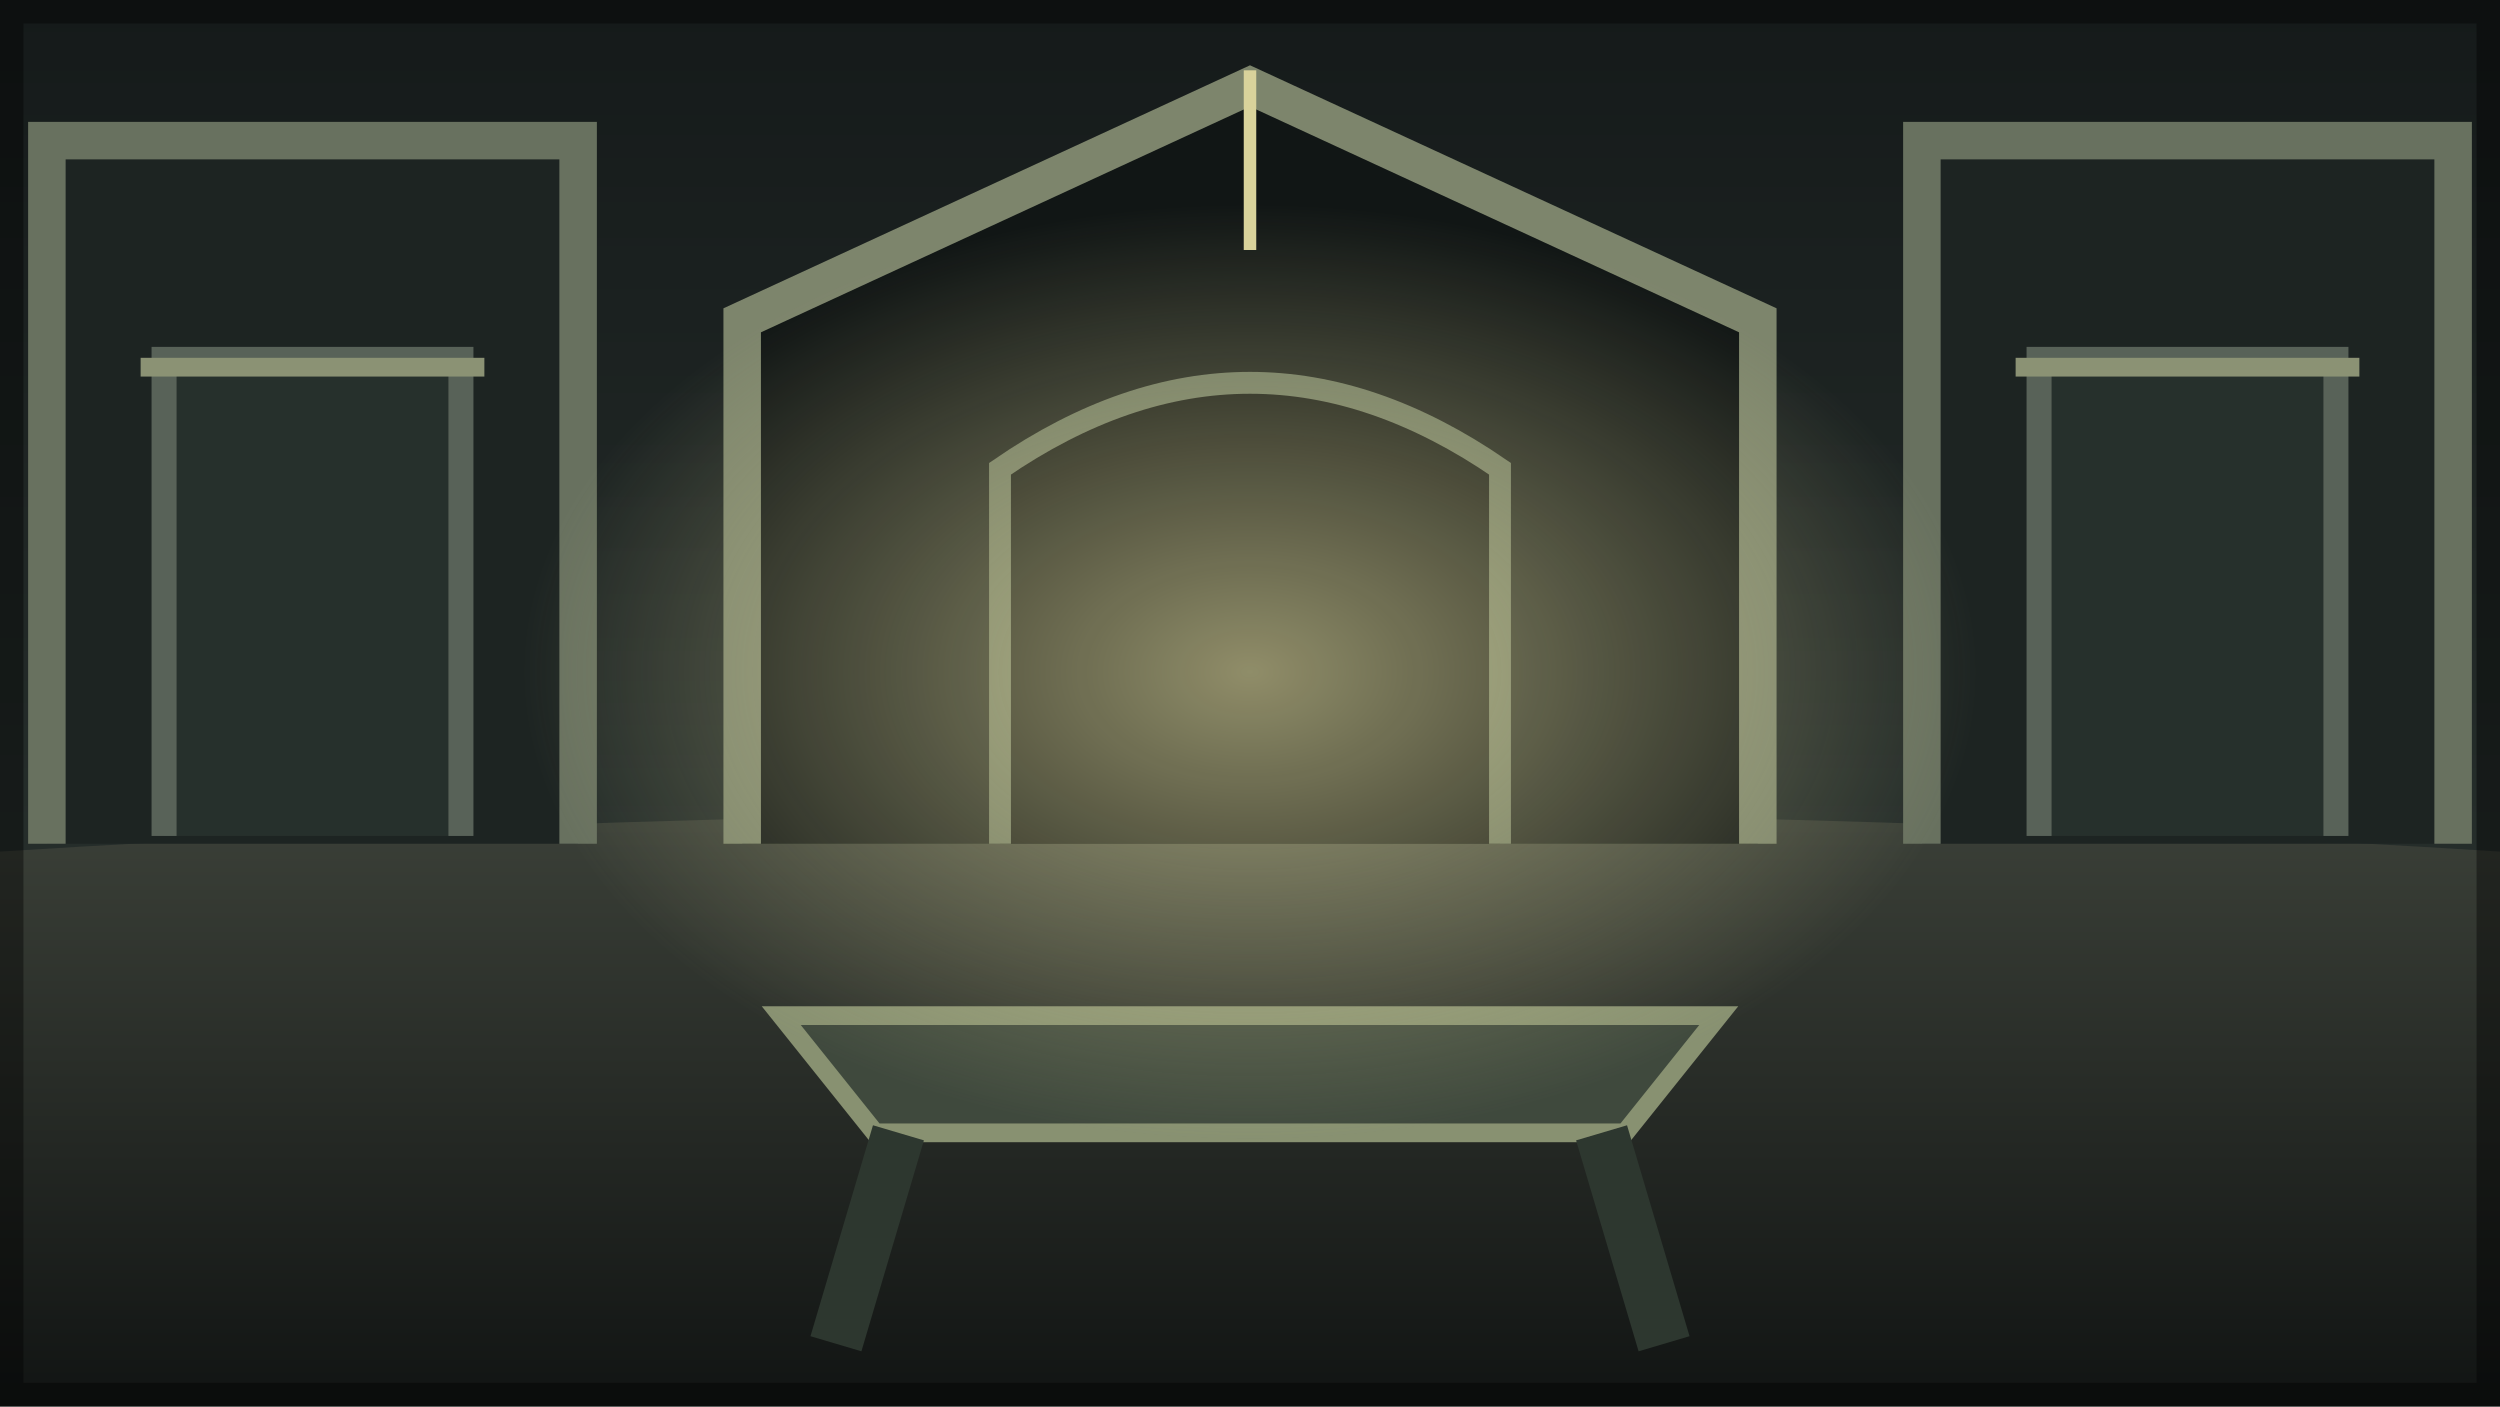
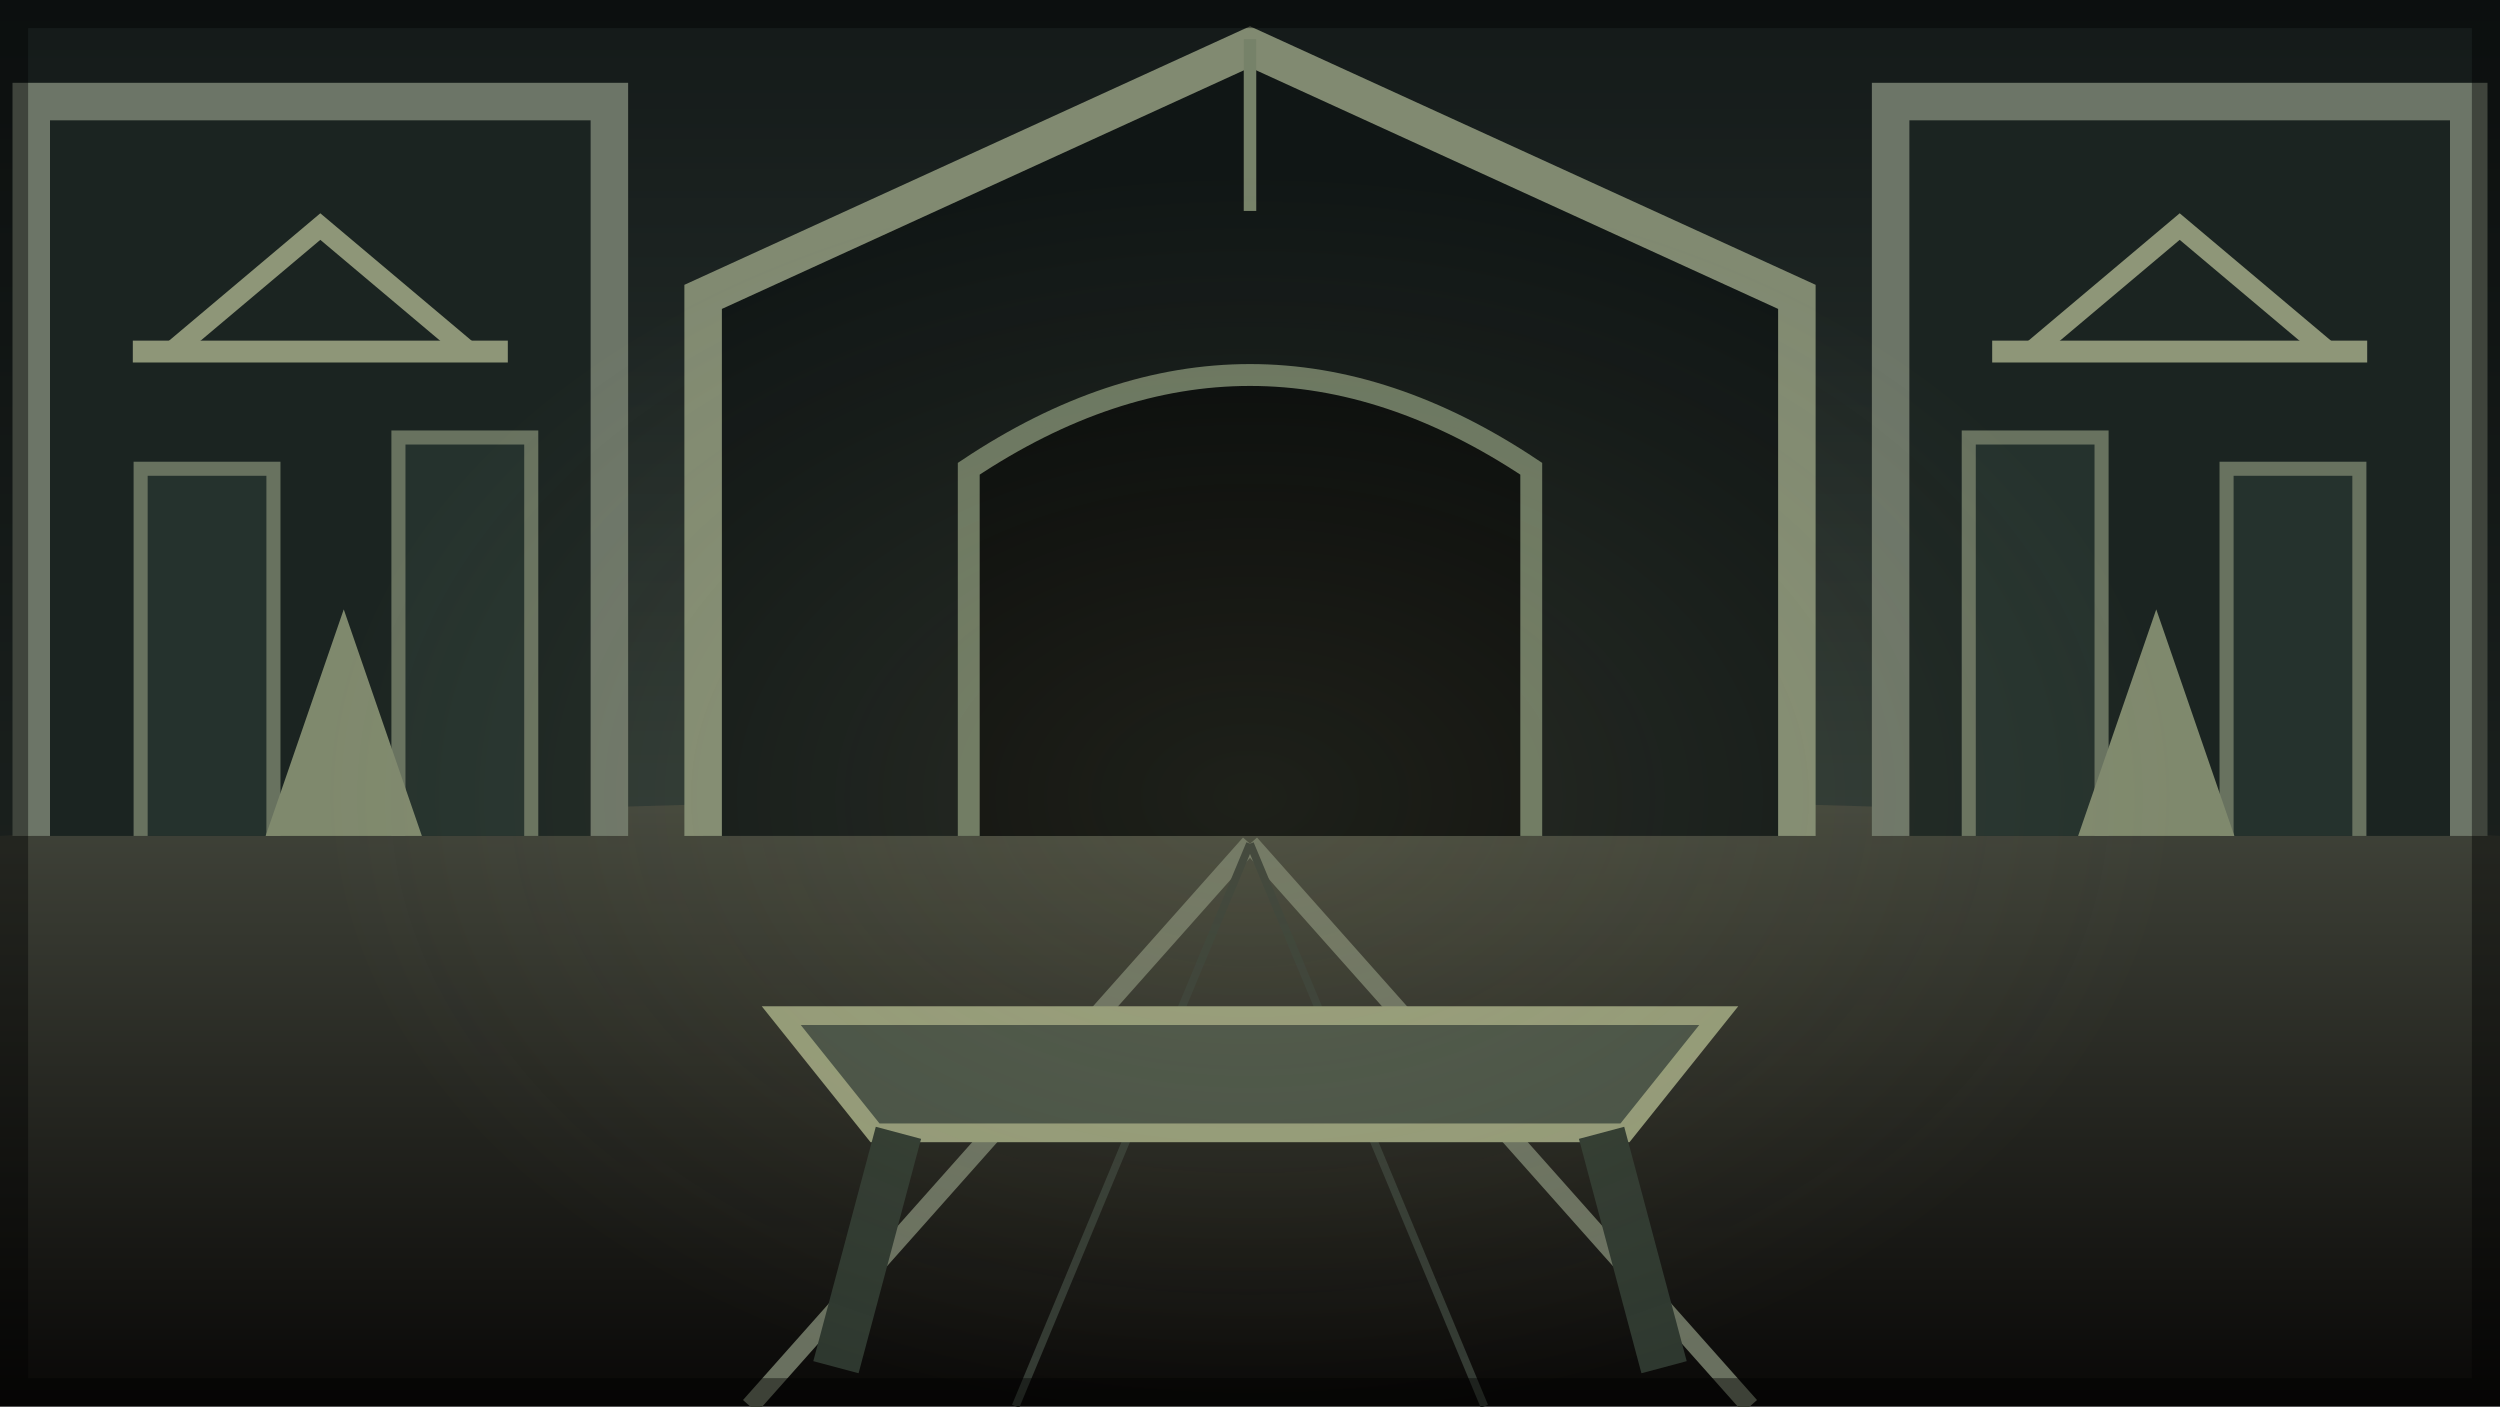
- <svg xmlns="http://www.w3.org/2000/svg" width="1600" height="900" viewBox="0 0 1600 900">
+ <svg xmlns="http://www.w3.org/2000/svg" viewBox="0 0 1600 900">
  <defs>
    <linearGradient id="w" x2="0" y2="1">
-       <stop stop-color="#151a1a" />
-       <stop offset="1" stop-color="#303a35" />
+       <stop stop-color="#141a19" />
+       <stop offset=".7" stop-color="#303b36" />
+       <stop offset="1" stop-color="#080a0d" />
    </linearGradient>
    <linearGradient id="f" x2="0" y2="1">
-       <stop stop-color="#3b4038" />
-       <stop offset="1" stop-color="#111413" />
+       <stop stop-color="#41443a" />
+       <stop offset="1" stop-color="#090807" />
    </linearGradient>
-     <radialGradient id="g">
-       <stop stop-color="#d9d39b" stop-opacity=".65" />
+     <linearGradient id="m" x2="0" y2="1">
+       <stop stop-color="#9b6a3d" />
+       <stop offset="1" stop-color="#24150e" />
+     </linearGradient>
+     <radialGradient id="gl">
+       <stop stop-color="#d9d39b" stop-opacity=".55" />
      <stop offset="1" stop-color="#d9d39b" stop-opacity="0" />
    </radialGradient>
+     <filter id="s">
+       <feGaussianBlur stdDeviation="10" />
+     </filter>
  </defs>
  <rect width="1600" height="900" fill="url(#w)" />
-   <path d="M0 545Q800 495 1600 545V900H0Z" fill="url(#f)" />
-   <path d="M30 540V90H370V540M1230 540V90H1570V540" fill="#1d2422" stroke="#68715f" stroke-width="24" />
-   <path d="M475 540V205L800 55L1125 205V540" fill="#111615" stroke="#7d856c" stroke-width="24" />
-   <path d="M640 540V300Q800 190 960 300V540" fill="#070b0b" stroke="#69745f" stroke-width="14" />
-   <path d="M105 535V230H295V535M1305 535V230H1495V535" fill="#26302c" stroke="#586258" stroke-width="16" />
-   <path d="M90 235H310M1290 235H1510" stroke="#8b9274" stroke-width="12" />
-   <path d="M500 650H1100L1040 725H560Z" fill="#3f493d" stroke="#889171" stroke-width="12" />
-   <path d="M575 725L535 860M1025 725L1065 860" stroke="#2d372f" stroke-width="34" />
-   <ellipse cx="800" cy="430" rx="470" ry="300" fill="url(#g)" />
-   <path d="M800 45V160" stroke="#d9d39b" stroke-width="8" />
-   <rect width="1600" height="900" fill="none" stroke="#000" stroke-opacity=".4" stroke-width="30" />
+   <path d="M0 535Q800 485 1600 535V900H0Z" fill="url(#f)" />
+   <path d="M20 535V65H390V535M1210 535V65H1580V535" fill="#1b2421" stroke="#6c7567" stroke-width="24" />
+   <path d="M450 535V190L800 30L1150 190V535" fill="#101615" stroke="#818a71" stroke-width="24" />
+   <path d="M620 535V300Q800 180 980 300V535" fill="#050808" stroke="#69755f" stroke-width="14" />
+   <path d="M85 225H325M1275 225H1515" stroke="#8e9678" stroke-width="14" />
+   <path d="M110 225L205 145L300 225M1300 225L1395 145L1490 225" fill="none" stroke="#8e9678" stroke-width="13" />
+   <g fill="#25322d" stroke="#68725f" stroke-width="9">
+     <path d="M90 535V300H175V535M255 535V280H340V535M1260 535V280H1345V535M1425 535V300H1510V535" />
+   </g>
+   <path d="M800 540L480 900M800 540L1120 900" stroke="#69705f" stroke-width="12" />
+   <path d="M800 540L650 900M800 540L950 900" stroke="#323932" stroke-width="5" />
+   <path d="M500 650H1100L1040 725H560Z" fill="#465044" stroke="#929977" stroke-width="12" />
+   <path d="M575 725L535 875M1025 725L1065 875" stroke="#2e382f" stroke-width="30" />
+   <g fill="#7f896d">
+     <path d="M170 535L220 390L270 535Z" />
+     <path d="M1330 535L1380 390L1430 535Z" />
+   </g>
+   <path d="M800 25V135" stroke="#768269" stroke-width="8" />
+   <ellipse cx="800" cy="510" rx="600" ry="400" fill="url(#gl)" opacity=".22" />
+   <rect width="1600" height="900" fill="none" stroke="#000" stroke-width="36" stroke-opacity=".42" />
</svg>
